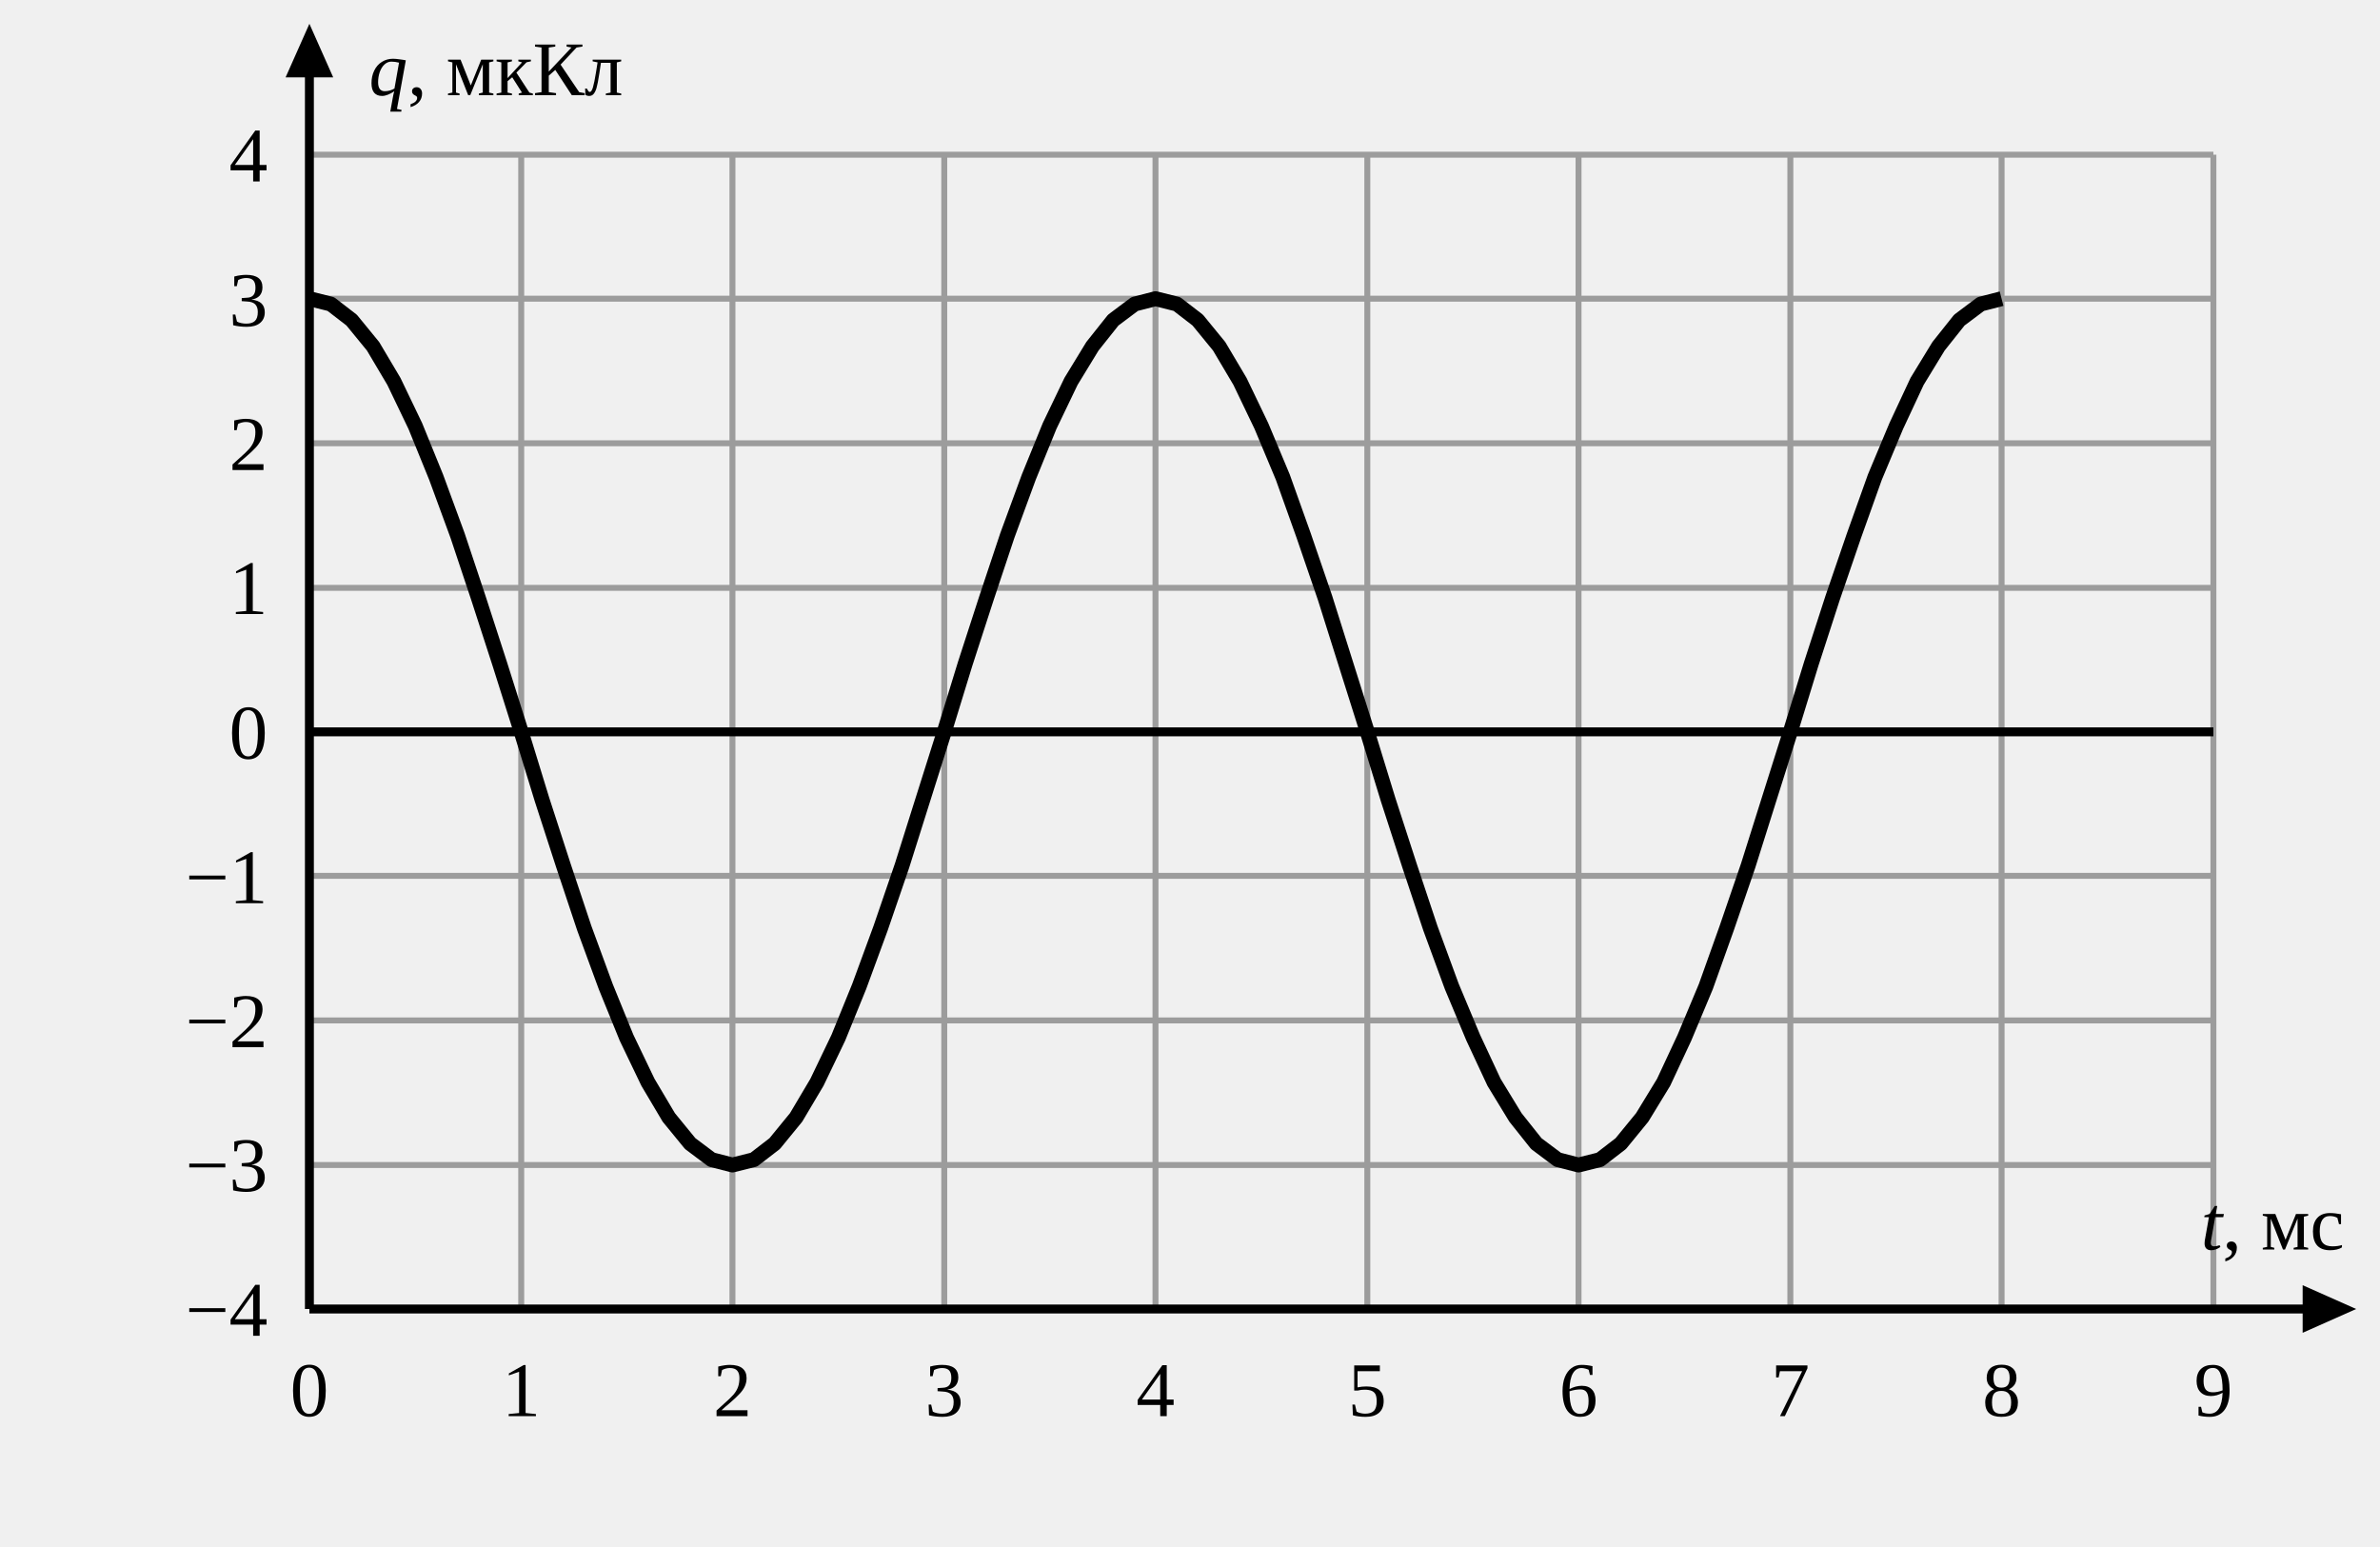
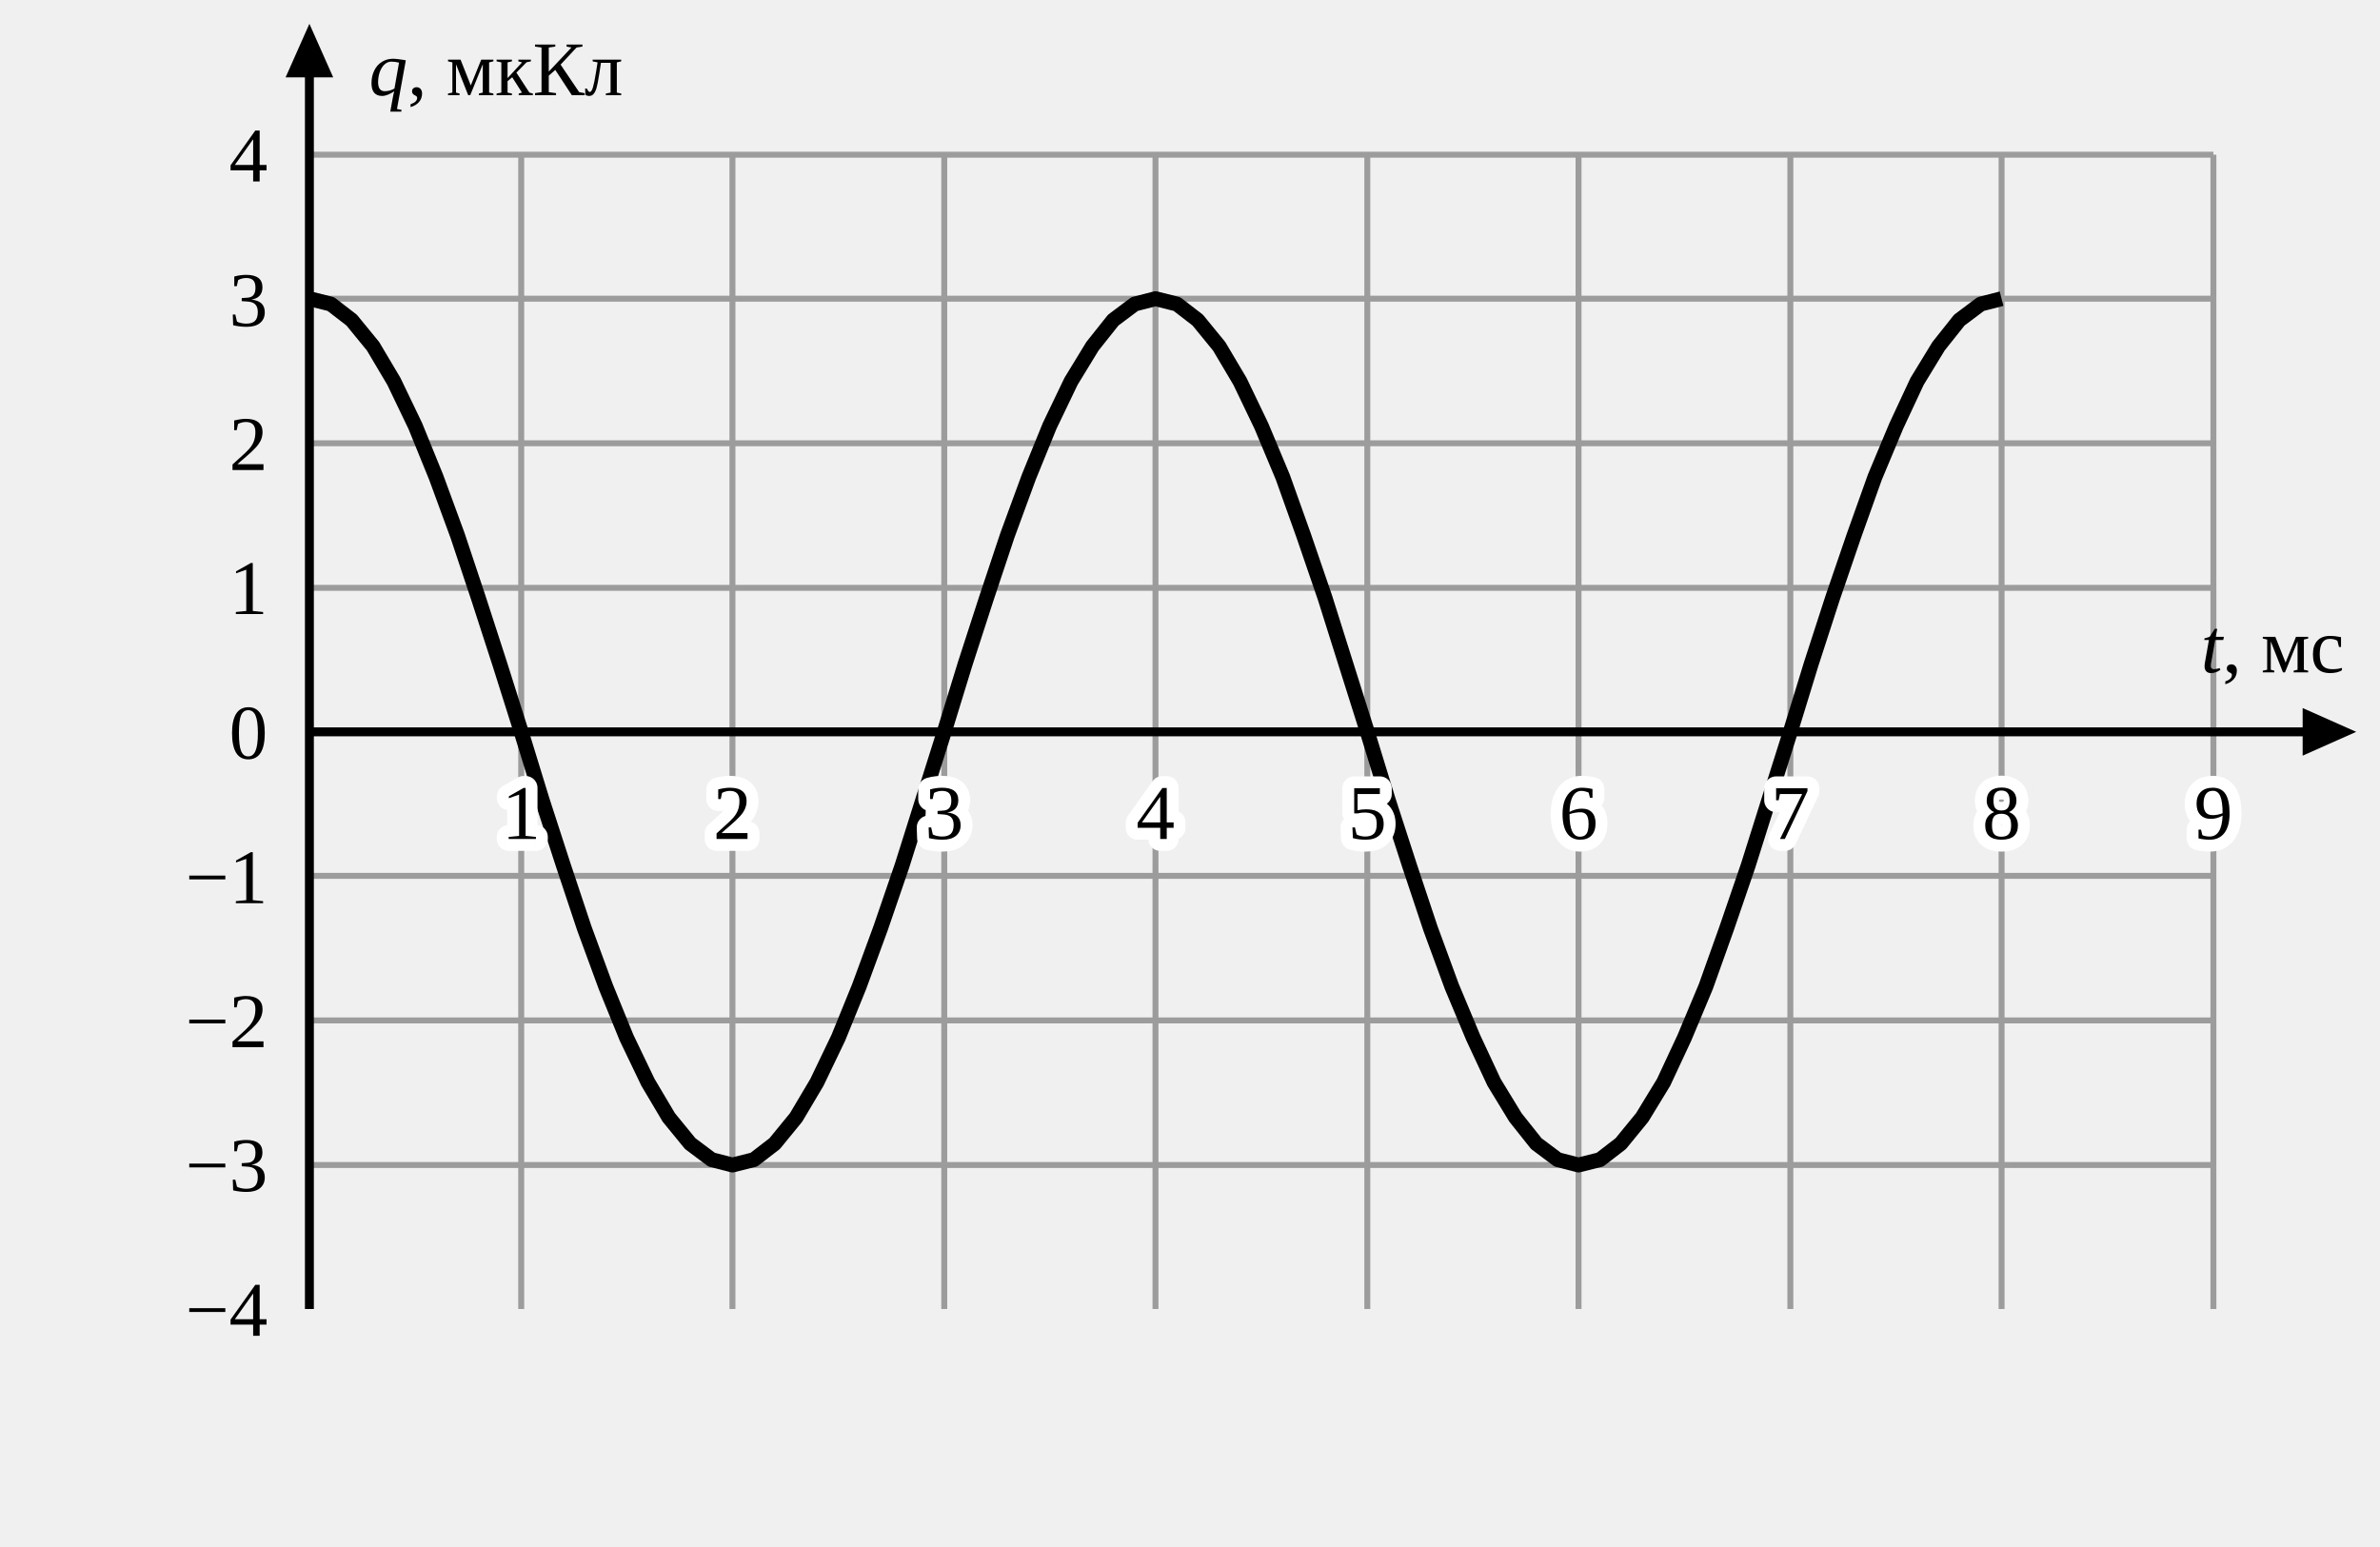
<svg xmlns="http://www.w3.org/2000/svg" viewBox="0 0 400 260" width="400" height="260" class="fig-svg" font-size="13" fill="none" stroke="currentColor">
  <path class="fig-grid" stroke-width="1" opacity="0.35" d="M87.6 26V220 M123.1 26V220 M158.7 26V220 M194.2 26V220 M229.8 26V220 M265.3 26V220 M300.9 26V220 M336.4 26V220 M372 26V220 M52 195.8H372 M52 171.5H372 M52 147.2H372 M52 123H372 M52 98.8H372 M52 74.5H372 M52 50.2H372 M52 26H372" />
-   <path class="fig-axis" stroke-width="1.5" d="M52 220H392M52 220V8" />
-   <path class="fig-axis" fill="currentColor" stroke="none" d="M396 220l-9 -4v8zM52 4l-4 9h8z" />
-   <path class="fig-axis" stroke-width="1.5" d="M52 123H372" />
+   <path class="fig-axis" stroke-width="1.5" d="M52 123H392M52 220V8" />
+   <path class="fig-axis" fill="currentColor" stroke="none" d="M396 123l-9 -4v8zM52 4l-4 9h8z" />
  <g class="fig-text" fill="currentColor" stroke="none">
-     <text x="52" y="238" text-anchor="middle">0</text>
-     <text x="87.6" y="238" text-anchor="middle">1</text>
-     <text x="123.1" y="238" text-anchor="middle">2</text>
-     <text x="158.7" y="238" text-anchor="middle">3</text>
-     <text x="194.2" y="238" text-anchor="middle">4</text>
-     <text x="229.8" y="238" text-anchor="middle">5</text>
-     <text x="265.3" y="238" text-anchor="middle">6</text>
-     <text x="300.9" y="238" text-anchor="middle">7</text>
-     <text x="336.4" y="238" text-anchor="middle">8</text>
-     <text x="372" y="238" text-anchor="middle">9</text>
    <text x="45" y="224.5" text-anchor="end">−4</text>
    <text x="45" y="200.2" text-anchor="end">−3</text>
    <text x="45" y="176" text-anchor="end">−2</text>
    <text x="45" y="151.8" text-anchor="end">−1</text>
    <text x="45" y="127.5" text-anchor="end">0</text>
    <text x="45" y="103.2" text-anchor="end">1</text>
    <text x="45" y="79" text-anchor="end">2</text>
    <text x="45" y="54.8" text-anchor="end">3</text>
    <text x="45" y="30.5" text-anchor="end">4</text>
-     <text x="394" y="210" text-anchor="end">
+     <text x="394" y="113" text-anchor="end">
      <tspan font-style="italic">t</tspan>, мс</text>
    <text x="62" y="16">
      <tspan font-style="italic">q</tspan>, мкКл</text>
  </g>
  <polyline class="fig-line" stroke-width="2.5" stroke-linejoin="round" points="52,50.2 55.6,51.1 59.1,53.8 62.7,58.2 66.2,64.1 69.8,71.6 73.3,80.2 76.9,90 80.4,100.5 84,111.6 87.6,123 91.1,134.4 94.7,145.5 98.2,156 101.8,165.8 105.3,174.4 108.9,181.9 112.4,187.8 116,192.2 119.6,194.9 123.1,195.8 126.7,194.9 130.2,192.2 133.8,187.8 137.3,181.9 140.9,174.4 144.4,165.8 148,156 151.6,145.5 155.1,134.4 158.7,123 162.2,111.6 165.8,100.5 169.3,90 172.9,80.2 176.4,71.6 180,64.1 183.6,58.2 187.1,53.8 190.7,51.1 194.2,50.2 197.8,51.1 201.3,53.8 204.9,58.2 208.4,64.1 212,71.6 215.6,80.2 219.1,90 222.7,100.5 226.2,111.6 229.8,123 233.3,134.4 236.9,145.5 240.4,156 244,165.8 247.6,174.4 251.1,181.9 254.7,187.8 258.2,192.2 261.8,194.9 265.3,195.8 268.9,194.9 272.4,192.2 276,187.8 279.6,181.9 283.1,174.4 286.7,165.8 290.2,156 293.8,145.5 297.3,134.4 300.9,123 304.4,111.6 308,100.5 311.6,90 315.1,80.2 318.7,71.6 322.2,64.1 325.8,58.2 329.3,53.8 332.9,51.1 336.4,50.2" />
+   <g class="fig-text fig-halo" fill="currentColor" stroke="white" stroke-width="4" stroke-linejoin="round" paint-order="stroke">
+     <text x="87.6" y="141" text-anchor="middle">1</text>
+     <text x="123.1" y="141" text-anchor="middle">2</text>
+     <text x="158.7" y="141" text-anchor="middle">3</text>
+     <text x="194.2" y="141" text-anchor="middle">4</text>
+     <text x="229.8" y="141" text-anchor="middle">5</text>
+     <text x="265.3" y="141" text-anchor="middle">6</text>
+     <text x="300.9" y="141" text-anchor="middle">7</text>
+     <text x="336.4" y="141" text-anchor="middle">8</text>
+     <text x="372" y="141" text-anchor="middle">9</text>
+   </g>
</svg>
